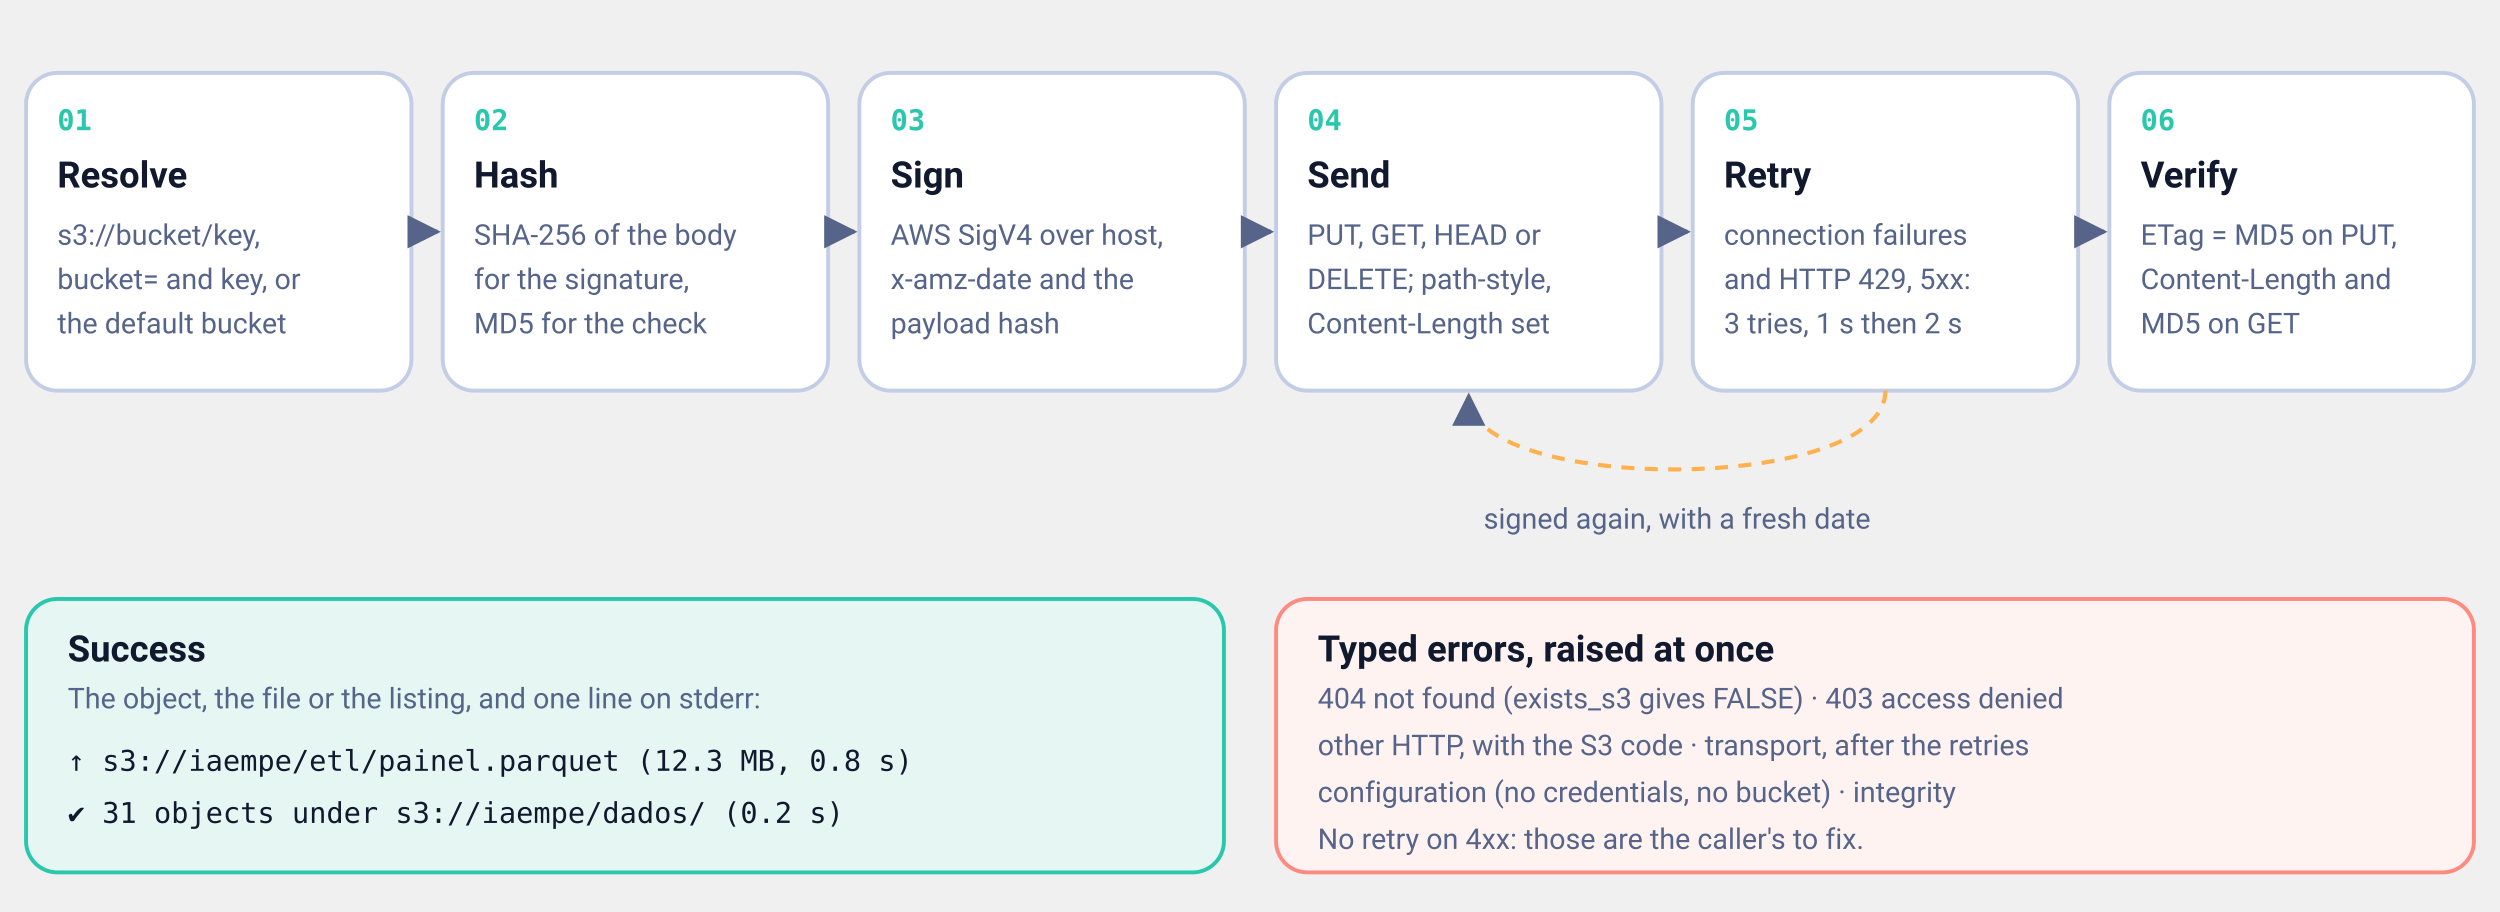
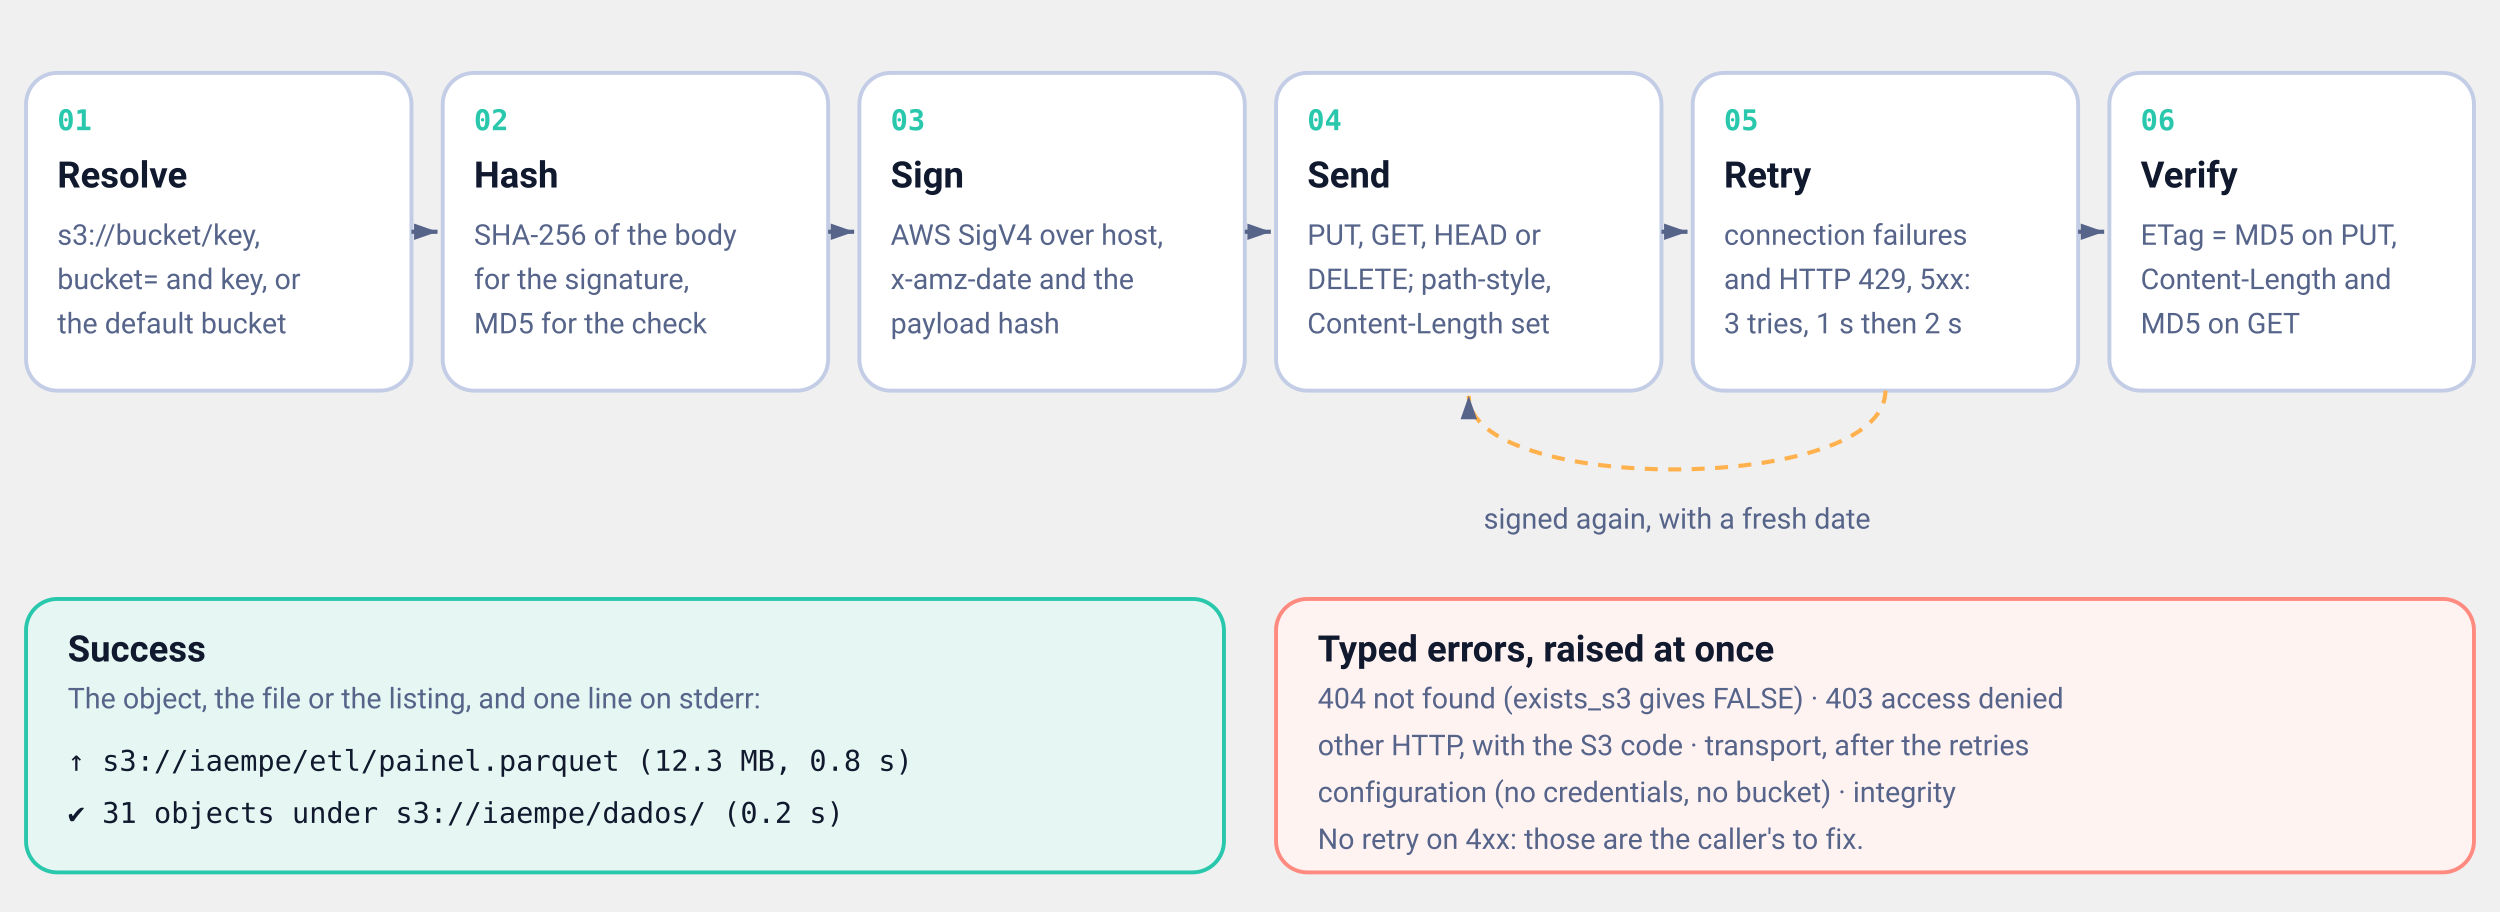
<svg xmlns="http://www.w3.org/2000/svg" viewBox="0 0 960 350" width="960" height="350" font-family="-apple-system, BlinkMacSystemFont, 'Segoe UI', Roboto, Helvetica, Arial, sans-serif" font-size="13">
  <defs>
-     <marker id="arrow2" viewBox="0 0 10 10" refX="9" refY="5" markerWidth="8" markerHeight="8" orient="auto-start-reverse">
-       <path d="M0,0 L10,5 L0,10 z" fill="#56648a" />
+     <marker id="arrow2" viewBox="0 0 10 10" refX="10" refY="5" markerWidth="9" markerHeight="9" markerUnits="userSpaceOnUse" orient="auto-start-reverse">
+       <path d="M0,1.5 L10,5 L0,8.5 z" fill="#56648a" />
    </marker>
    <style>
      .step { fill: #ffffff; stroke: #c3cde6; stroke-width: 1.5; rx: 12; }
      .n { fill: #29c7ac; font-family: ui-monospace, SFMono-Regular, Menlo, Consolas, monospace; font-weight: 800; font-size: 11px; }
      .t { fill: #10192e; font-weight: 700; font-size: 14px; }
      .s { fill: #56648a; font-size: 11px; }
      .mono { font-family: ui-monospace, SFMono-Regular, Menlo, Consolas, monospace; font-size: 11px; fill: #10192e; }
      .line { stroke: #56648a; stroke-width: 1.6; fill: none; marker-end: url(#arrow2); }
      .loop { stroke: #ffb14e; stroke-width: 1.6; fill: none; marker-end: url(#arrow2); stroke-dasharray: 5 4; }
      .err { fill: #fff3f2; stroke: #ff8a80; stroke-width: 1.5; rx: 12; }
      .ok { fill: #e6f7f3; stroke: #29c7ac; stroke-width: 1.5; rx: 12; }
    </style>
  </defs>
  <g>
    <rect class="step" x="10" y="28" width="148" height="122" />
    <text class="n" x="22" y="50">01</text>
    <text class="t" x="22" y="72">Resolve</text>
    <text class="s" x="22" y="94">s3://bucket/key,</text>
    <text class="s" x="22" y="111">bucket= and key, or</text>
    <text class="s" x="22" y="128">the default bucket</text>
    <rect class="step" x="170" y="28" width="148" height="122" />
    <text class="n" x="182" y="50">02</text>
    <text class="t" x="182" y="72">Hash</text>
    <text class="s" x="182" y="94">SHA-256 of the body</text>
    <text class="s" x="182" y="111">for the signature,</text>
    <text class="s" x="182" y="128">MD5 for the check</text>
    <rect class="step" x="330" y="28" width="148" height="122" />
    <text class="n" x="342" y="50">03</text>
    <text class="t" x="342" y="72">Sign</text>
    <text class="s" x="342" y="94">AWS SigV4 over host,</text>
    <text class="s" x="342" y="111">x-amz-date and the</text>
    <text class="s" x="342" y="128">payload hash</text>
    <rect class="step" x="490" y="28" width="148" height="122" />
    <text class="n" x="502" y="50">04</text>
    <text class="t" x="502" y="72">Send</text>
    <text class="s" x="502" y="94">PUT, GET, HEAD or</text>
    <text class="s" x="502" y="111">DELETE; path-style,</text>
    <text class="s" x="502" y="128">Content-Length set</text>
    <rect class="step" x="650" y="28" width="148" height="122" />
    <text class="n" x="662" y="50">05</text>
    <text class="t" x="662" y="72">Retry</text>
    <text class="s" x="662" y="94">connection failures</text>
    <text class="s" x="662" y="111">and HTTP 429, 5xx:</text>
    <text class="s" x="662" y="128">3 tries, 1 s then 2 s</text>
    <rect class="step" x="810" y="28" width="140" height="122" />
    <text class="n" x="822" y="50">06</text>
    <text class="t" x="822" y="72">Verify</text>
    <text class="s" x="822" y="94">ETag = MD5 on PUT,</text>
    <text class="s" x="822" y="111">Content-Length and</text>
    <text class="s" x="822" y="128">MD5 on GET</text>
  </g>
  <path class="line" d="M158,89 L168,89" />
  <path class="line" d="M318,89 L328,89" />
  <path class="line" d="M478,89 L488,89" />
  <path class="line" d="M638,89 L648,89" />
  <path class="line" d="M798,89 L808,89" />
  <path class="loop" d="M724,150 C724,190 564,190 564,152" />
  <text class="s" x="644" y="203" text-anchor="middle" fill="#b8791c">signed again, with a fresh date</text>
  <rect class="ok" x="10" y="230" width="460" height="105" />
  <text class="t" x="26" y="254">Success</text>
  <text class="s" x="26" y="272">The object, the file or the listing, and one line on stderr:</text>
  <g class="mono">
    <text x="26" y="296">↑ s3://iaempe/etl/painel.parquet (12.3 MB, 0.8 s)</text>
    <text x="26" y="316">✔ 31 objects under s3://iaempe/dados/ (0.2 s)</text>
  </g>
  <rect class="err" x="490" y="230" width="460" height="105" />
  <text class="t" x="506" y="254">Typed errors, raised at once</text>
  <text class="s" x="506" y="272">404 not found (exists_s3 gives FALSE) · 403 access denied</text>
  <text class="s" x="506" y="290">other HTTP, with the S3 code · transport, after the retries</text>
  <text class="s" x="506" y="308">configuration (no credentials, no bucket) · integrity</text>
  <text class="s" x="506" y="326">No retry on 4xx: those are the caller's to fix.</text>
</svg>
